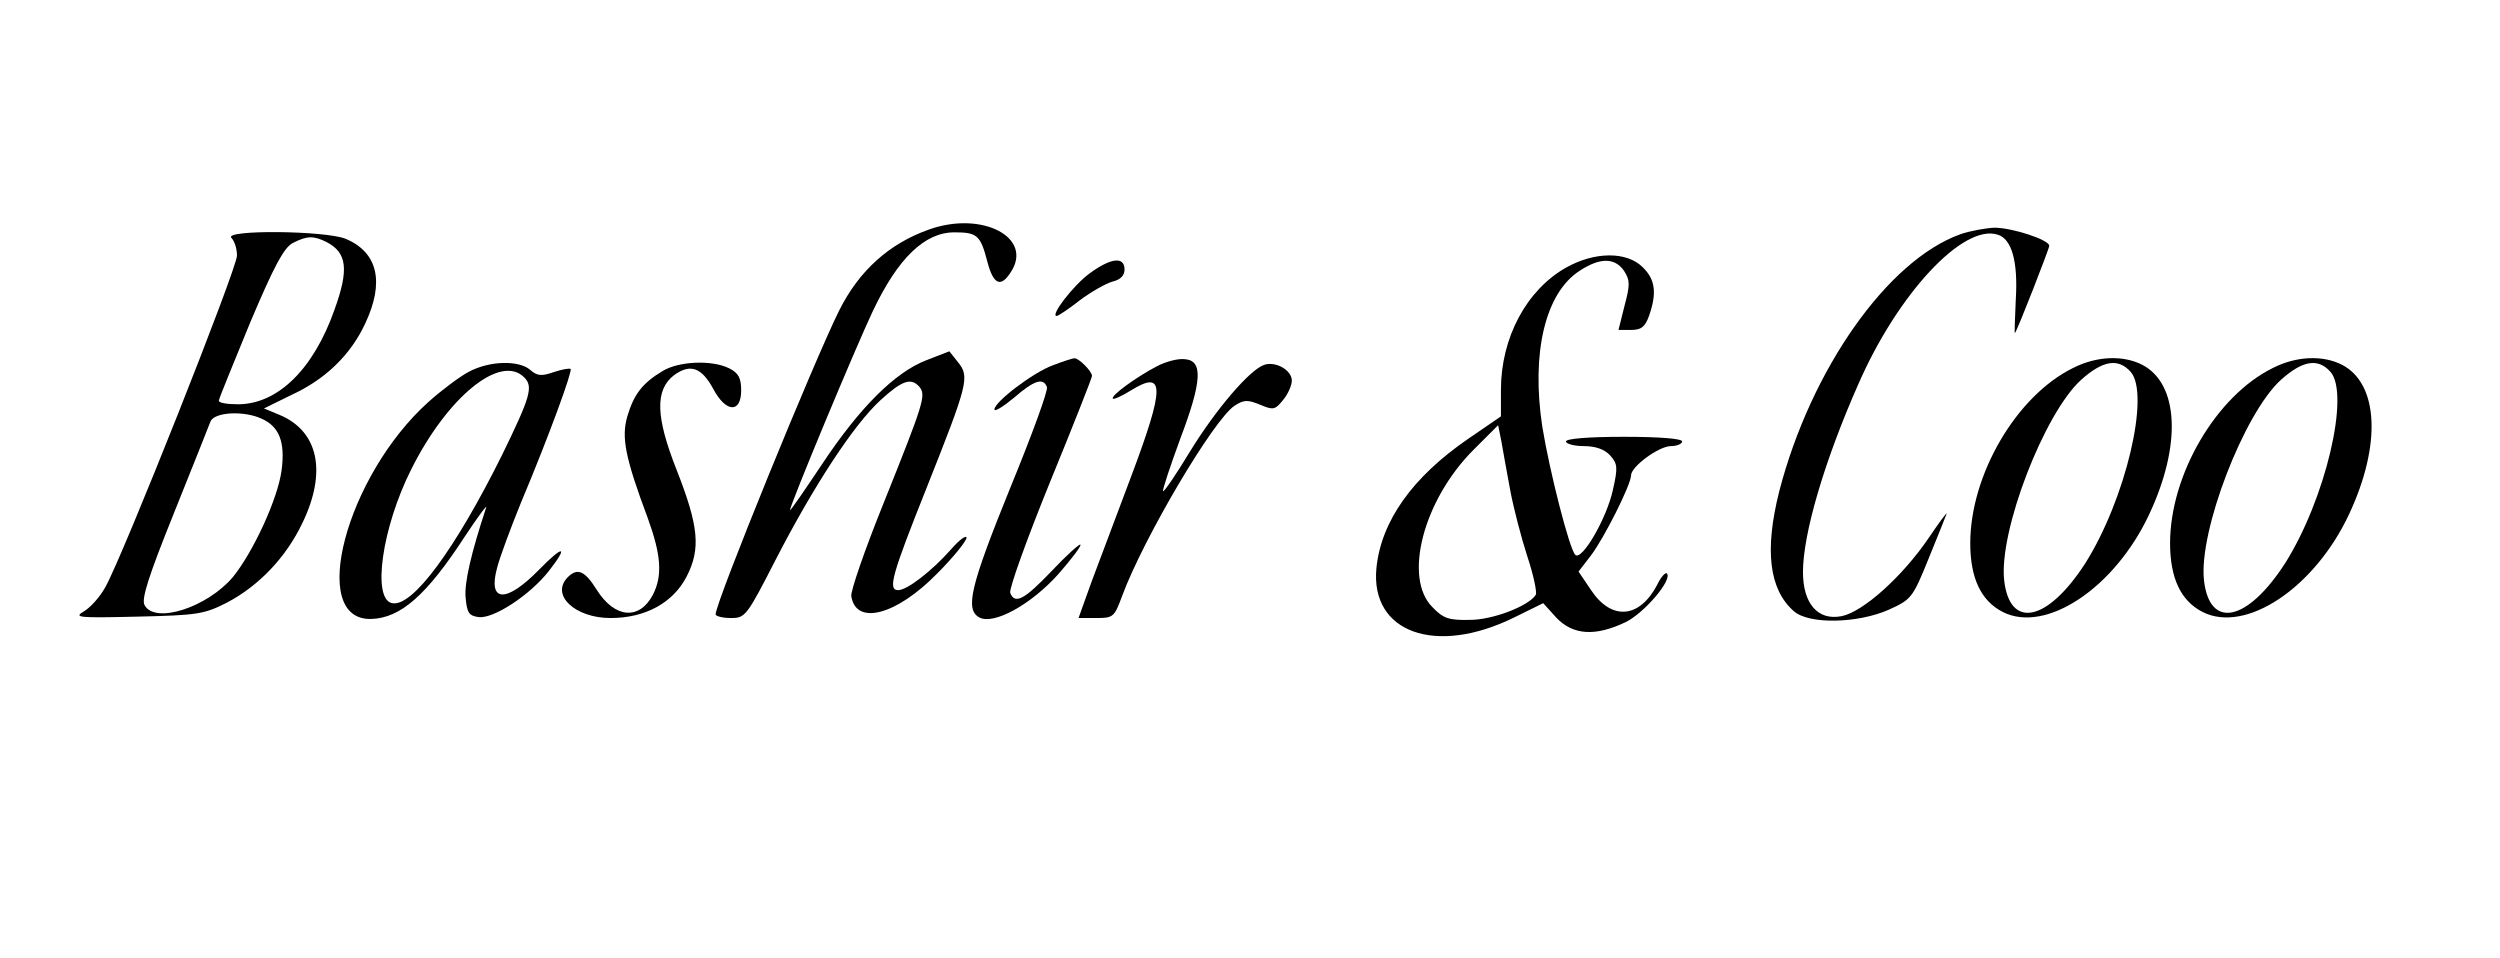
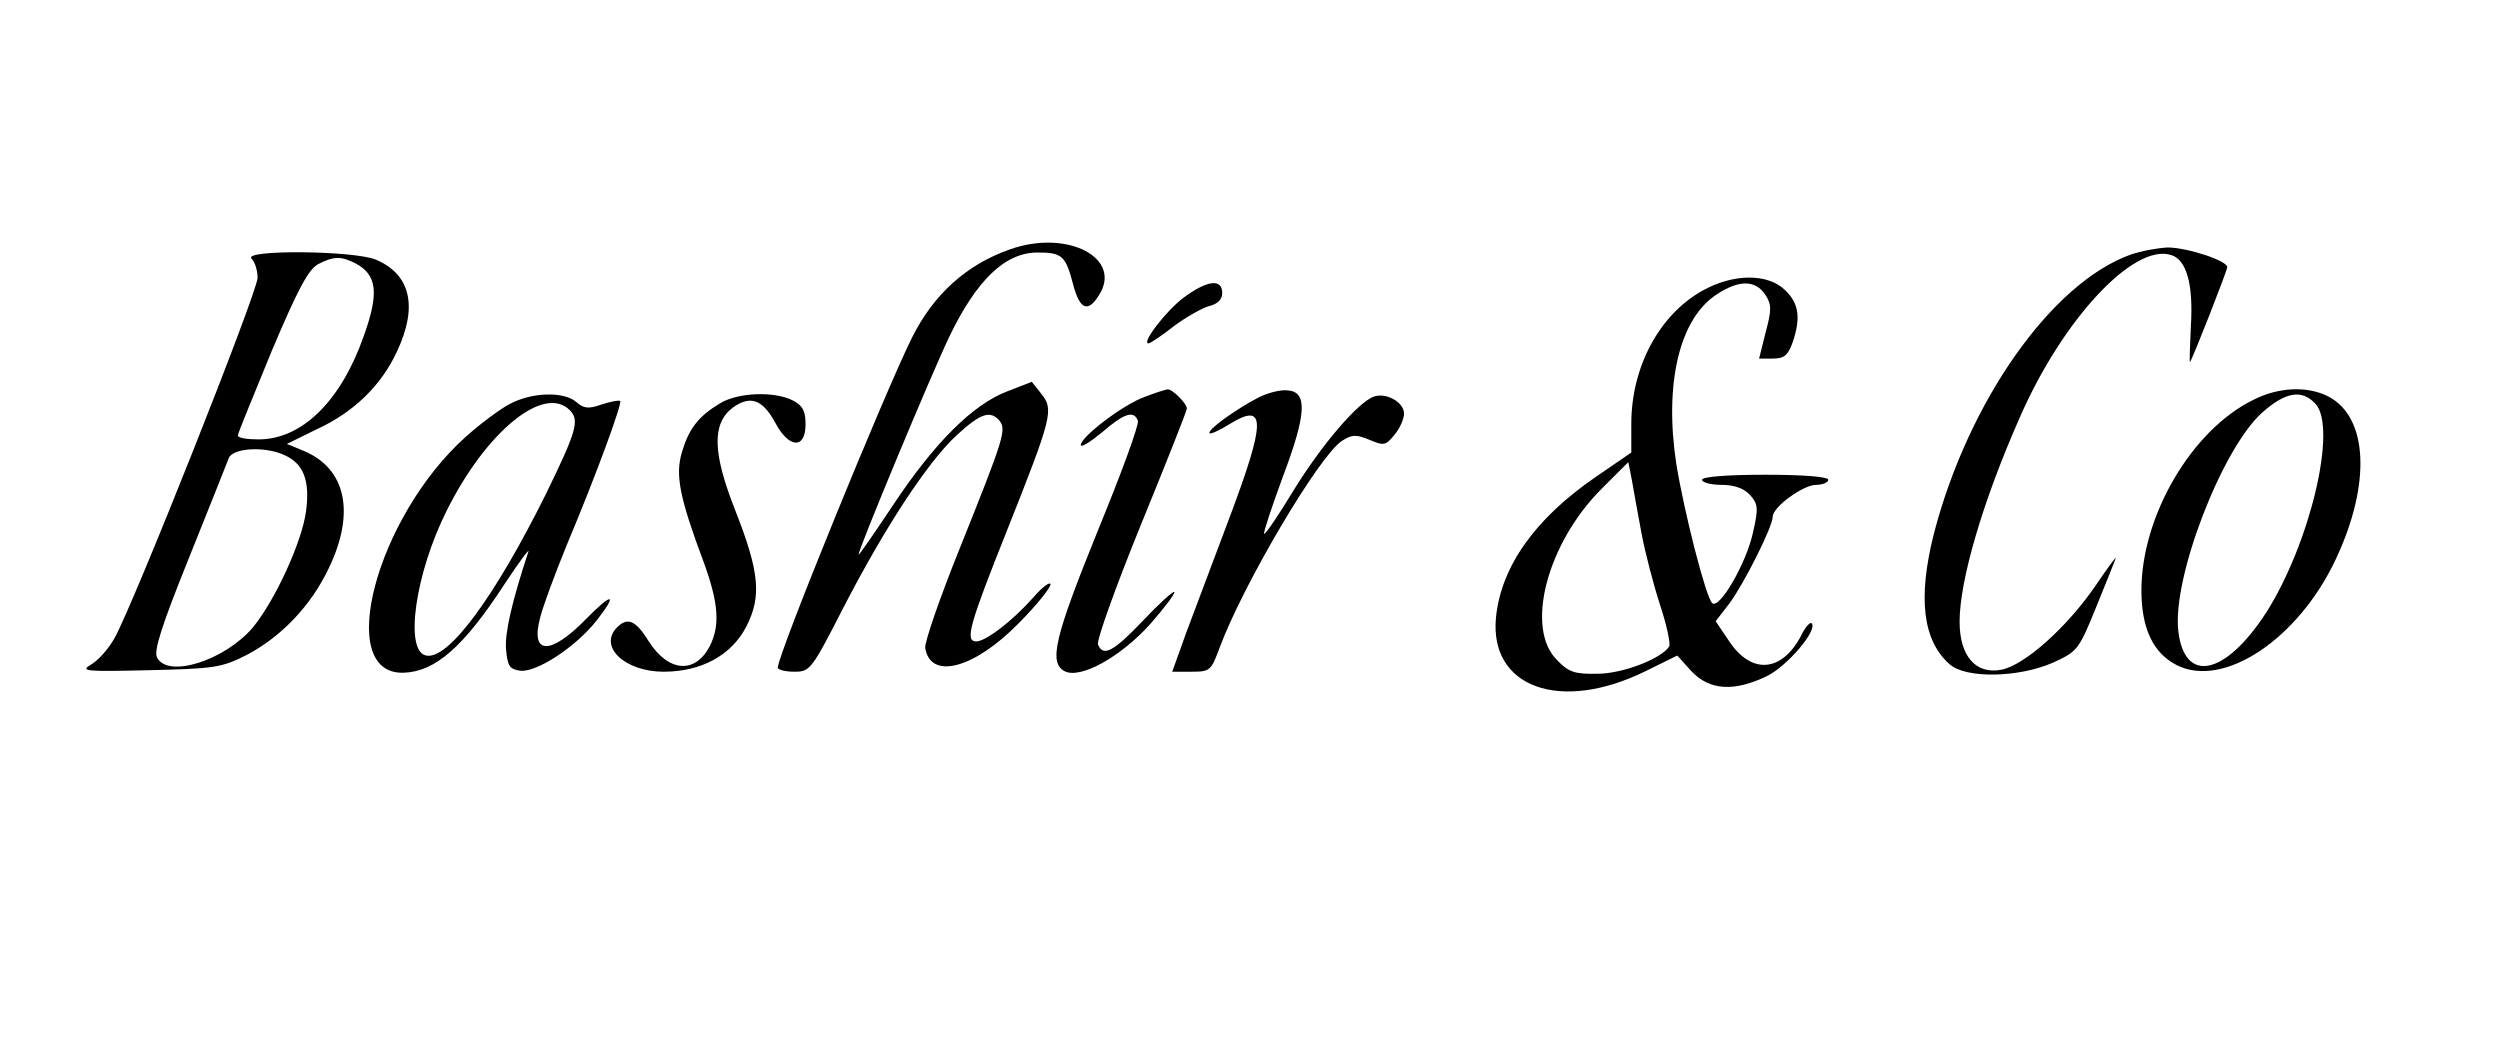
- <svg xmlns="http://www.w3.org/2000/svg" version="1.0" width="538pt" height="206pt" viewBox="0 0 538 206" preserveAspectRatio="xMidYMid meet">
+ <svg xmlns="http://www.w3.org/2000/svg" version="1.0" width="495pt" height="206pt" viewBox="0 0 495 206" preserveAspectRatio="xMidYMid meet">
  <g transform="translate(0,206) scale(0.1,-0.1)" fill="#000000" stroke="none">
    <path d="M1999 1566 c-85 -30 -150 -88 -193 -174 -53 -106 -266 -628 -266 -654 0 -4 15 -8 33 -8 31 0 34 4 97 127 81 157 167 289 225 342 47 43 66 49 84 28 14 -18 9 -34 -78 -251 -40 -99 -71 -189 -69 -199 10 -64 97 -41 185 49 35 35 63 70 63 77 -1 6 -16 -5 -35 -27 -40 -45 -93 -86 -112 -86 -23 0 -14 32 61 220 89 224 93 239 68 270 l-19 24 -49 -19 c-68 -26 -144 -102 -225 -224 -38 -57 -69 -102 -69 -99 0 11 141 350 179 430 54 113 111 168 175 168 49 0 56 -6 71 -64 13 -49 29 -55 50 -22 50 75 -62 133 -176 92z" />
    <path d="M4219 1556 c-157 -56 -322 -291 -390 -553 -32 -127 -22 -211 31 -258 32 -29 137 -27 205 3 48 22 51 25 85 109 19 47 37 91 39 97 2 6 -15 -17 -38 -51 -57 -84 -142 -160 -188 -169 -51 -10 -83 27 -83 95 0 82 46 239 119 404 85 195 226 346 300 322 30 -9 44 -57 39 -139 -2 -41 -3 -74 -2 -73 5 5 74 182 74 188 0 13 -80 39 -118 39 -20 -1 -53 -7 -73 -14z" />
    <path d="M498 1548 c7 -7 12 -24 12 -38 0 -28 -245 -645 -283 -713 -12 -22 -33 -45 -47 -53 -22 -13 -11 -14 115 -11 129 3 144 5 193 30 69 36 128 98 163 172 53 110 34 197 -49 232 l-34 14 59 29 c74 34 128 87 159 154 42 89 27 153 -42 182 -44 18 -264 20 -246 2z m205 -9 c44 -23 48 -59 17 -145 -45 -128 -122 -204 -208 -204 -23 0 -42 3 -41 8 0 4 31 79 67 167 52 123 73 162 92 172 31 16 45 16 73 2z m-140 -380 c38 -17 51 -50 43 -111 -8 -61 -61 -176 -105 -230 -55 -65 -168 -102 -190 -60 -7 13 9 63 63 197 40 99 75 188 79 198 8 20 71 24 110 6z" />
    <path d="M3370 1484 c-85 -48 -140 -151 -140 -263 l0 -57 -70 -48 c-121 -83 -188 -178 -198 -279 -13 -138 127 -189 296 -106 l63 31 28 -31 c36 -38 84 -41 149 -10 41 20 102 92 89 105 -3 3 -13 -8 -21 -25 -38 -72 -98 -77 -142 -11 l-27 40 27 35 c28 37 86 152 86 172 0 19 60 63 86 63 13 0 24 5 24 10 0 6 -48 10 -125 10 -77 0 -125 -4 -125 -10 0 -5 17 -10 38 -10 26 0 45 -7 57 -20 16 -18 17 -26 6 -74 -13 -61 -67 -154 -81 -140 -13 13 -56 183 -71 276 -24 158 6 287 80 335 44 29 76 29 96 0 13 -20 13 -30 1 -75 l-13 -52 27 0 c22 0 30 6 39 31 17 49 13 78 -14 104 -34 34 -103 34 -165 -1z m-120 -479 c7 -38 24 -103 37 -143 13 -39 21 -77 18 -82 -15 -24 -92 -54 -142 -54 -45 -1 -57 3 -80 27 -64 63 -20 231 88 339 l53 53 7 -35 c3 -19 12 -66 19 -105z" />
    <path d="M2344 1471 c-34 -25 -85 -91 -70 -91 3 0 26 15 50 34 24 18 56 36 70 40 17 4 26 13 26 26 0 29 -30 25 -76 -9z" />
    <path d="M2266 1274 c-42 -15 -126 -79 -126 -95 0 -6 19 6 42 25 44 38 63 44 71 23 3 -7 -33 -105 -79 -217 -86 -212 -98 -262 -66 -279 31 -16 111 28 170 94 28 32 50 61 47 63 -2 2 -30 -23 -62 -57 -59 -62 -79 -72 -89 -47 -3 8 35 114 85 237 50 122 91 226 91 230 0 10 -29 39 -38 38 -4 0 -25 -7 -46 -15z" />
    <path d="M2490 1272 c-44 -23 -101 -64 -95 -70 2 -2 20 6 39 18 73 45 73 8 0 -186 -31 -82 -69 -184 -85 -226 l-28 -78 38 0 c37 0 39 2 56 48 46 124 197 380 242 409 20 13 28 13 55 2 28 -12 32 -11 49 10 11 13 19 32 19 42 0 22 -34 42 -59 34 -31 -10 -104 -95 -161 -188 -29 -48 -55 -86 -57 -84 -2 2 15 53 37 113 47 124 49 168 10 171 -14 2 -41 -5 -60 -15z" />
    <path d="M4461 1268 c-122 -60 -221 -230 -221 -377 0 -75 23 -124 70 -148 93 -47 241 52 315 210 70 149 64 281 -15 322 -41 21 -98 19 -149 -7z m124 -8 c43 -48 -11 -276 -98 -413 -81 -125 -162 -142 -174 -36 -12 105 86 360 166 432 46 41 79 47 106 17z" />
-     <path d="M4891 1268 c-122 -60 -221 -230 -221 -377 0 -75 23 -124 70 -148 93 -47 241 52 315 210 70 149 64 281 -15 322 -41 21 -98 19 -149 -7z m124 -8 c43 -48 -11 -276 -98 -413 -81 -125 -162 -142 -174 -36 -12 105 86 360 166 432 46 41 79 47 106 17z" />
    <path d="M1009 1260 c-19 -10 -58 -39 -87 -65 -177 -159 -260 -471 -123 -467 63 2 119 51 201 177 29 44 50 72 46 62 -32 -97 -47 -161 -44 -193 3 -33 7 -39 28 -42 32 -4 110 47 151 99 43 55 32 57 -20 4 -72 -74 -112 -72 -91 4 6 23 29 85 51 139 61 145 111 283 107 288 -3 2 -19 -1 -37 -7 -26 -9 -35 -8 -50 5 -24 21 -87 20 -132 -4z m119 -12 c20 -20 14 -41 -48 -168 -100 -201 -192 -327 -236 -318 -44 8 -22 163 41 288 78 156 192 249 243 198z" />
    <path d="M1425 1261 c-43 -26 -61 -50 -75 -97 -13 -45 -5 -88 44 -219 29 -80 32 -124 11 -165 -29 -55 -82 -51 -121 11 -25 40 -41 48 -62 27 -38 -38 15 -88 92 -88 75 0 135 33 164 90 30 59 26 107 -22 229 -45 114 -47 172 -5 204 35 25 59 16 84 -30 27 -51 60 -53 60 -3 0 27 -6 37 -25 47 -37 19 -110 16 -145 -6z" />
  </g>
</svg>
